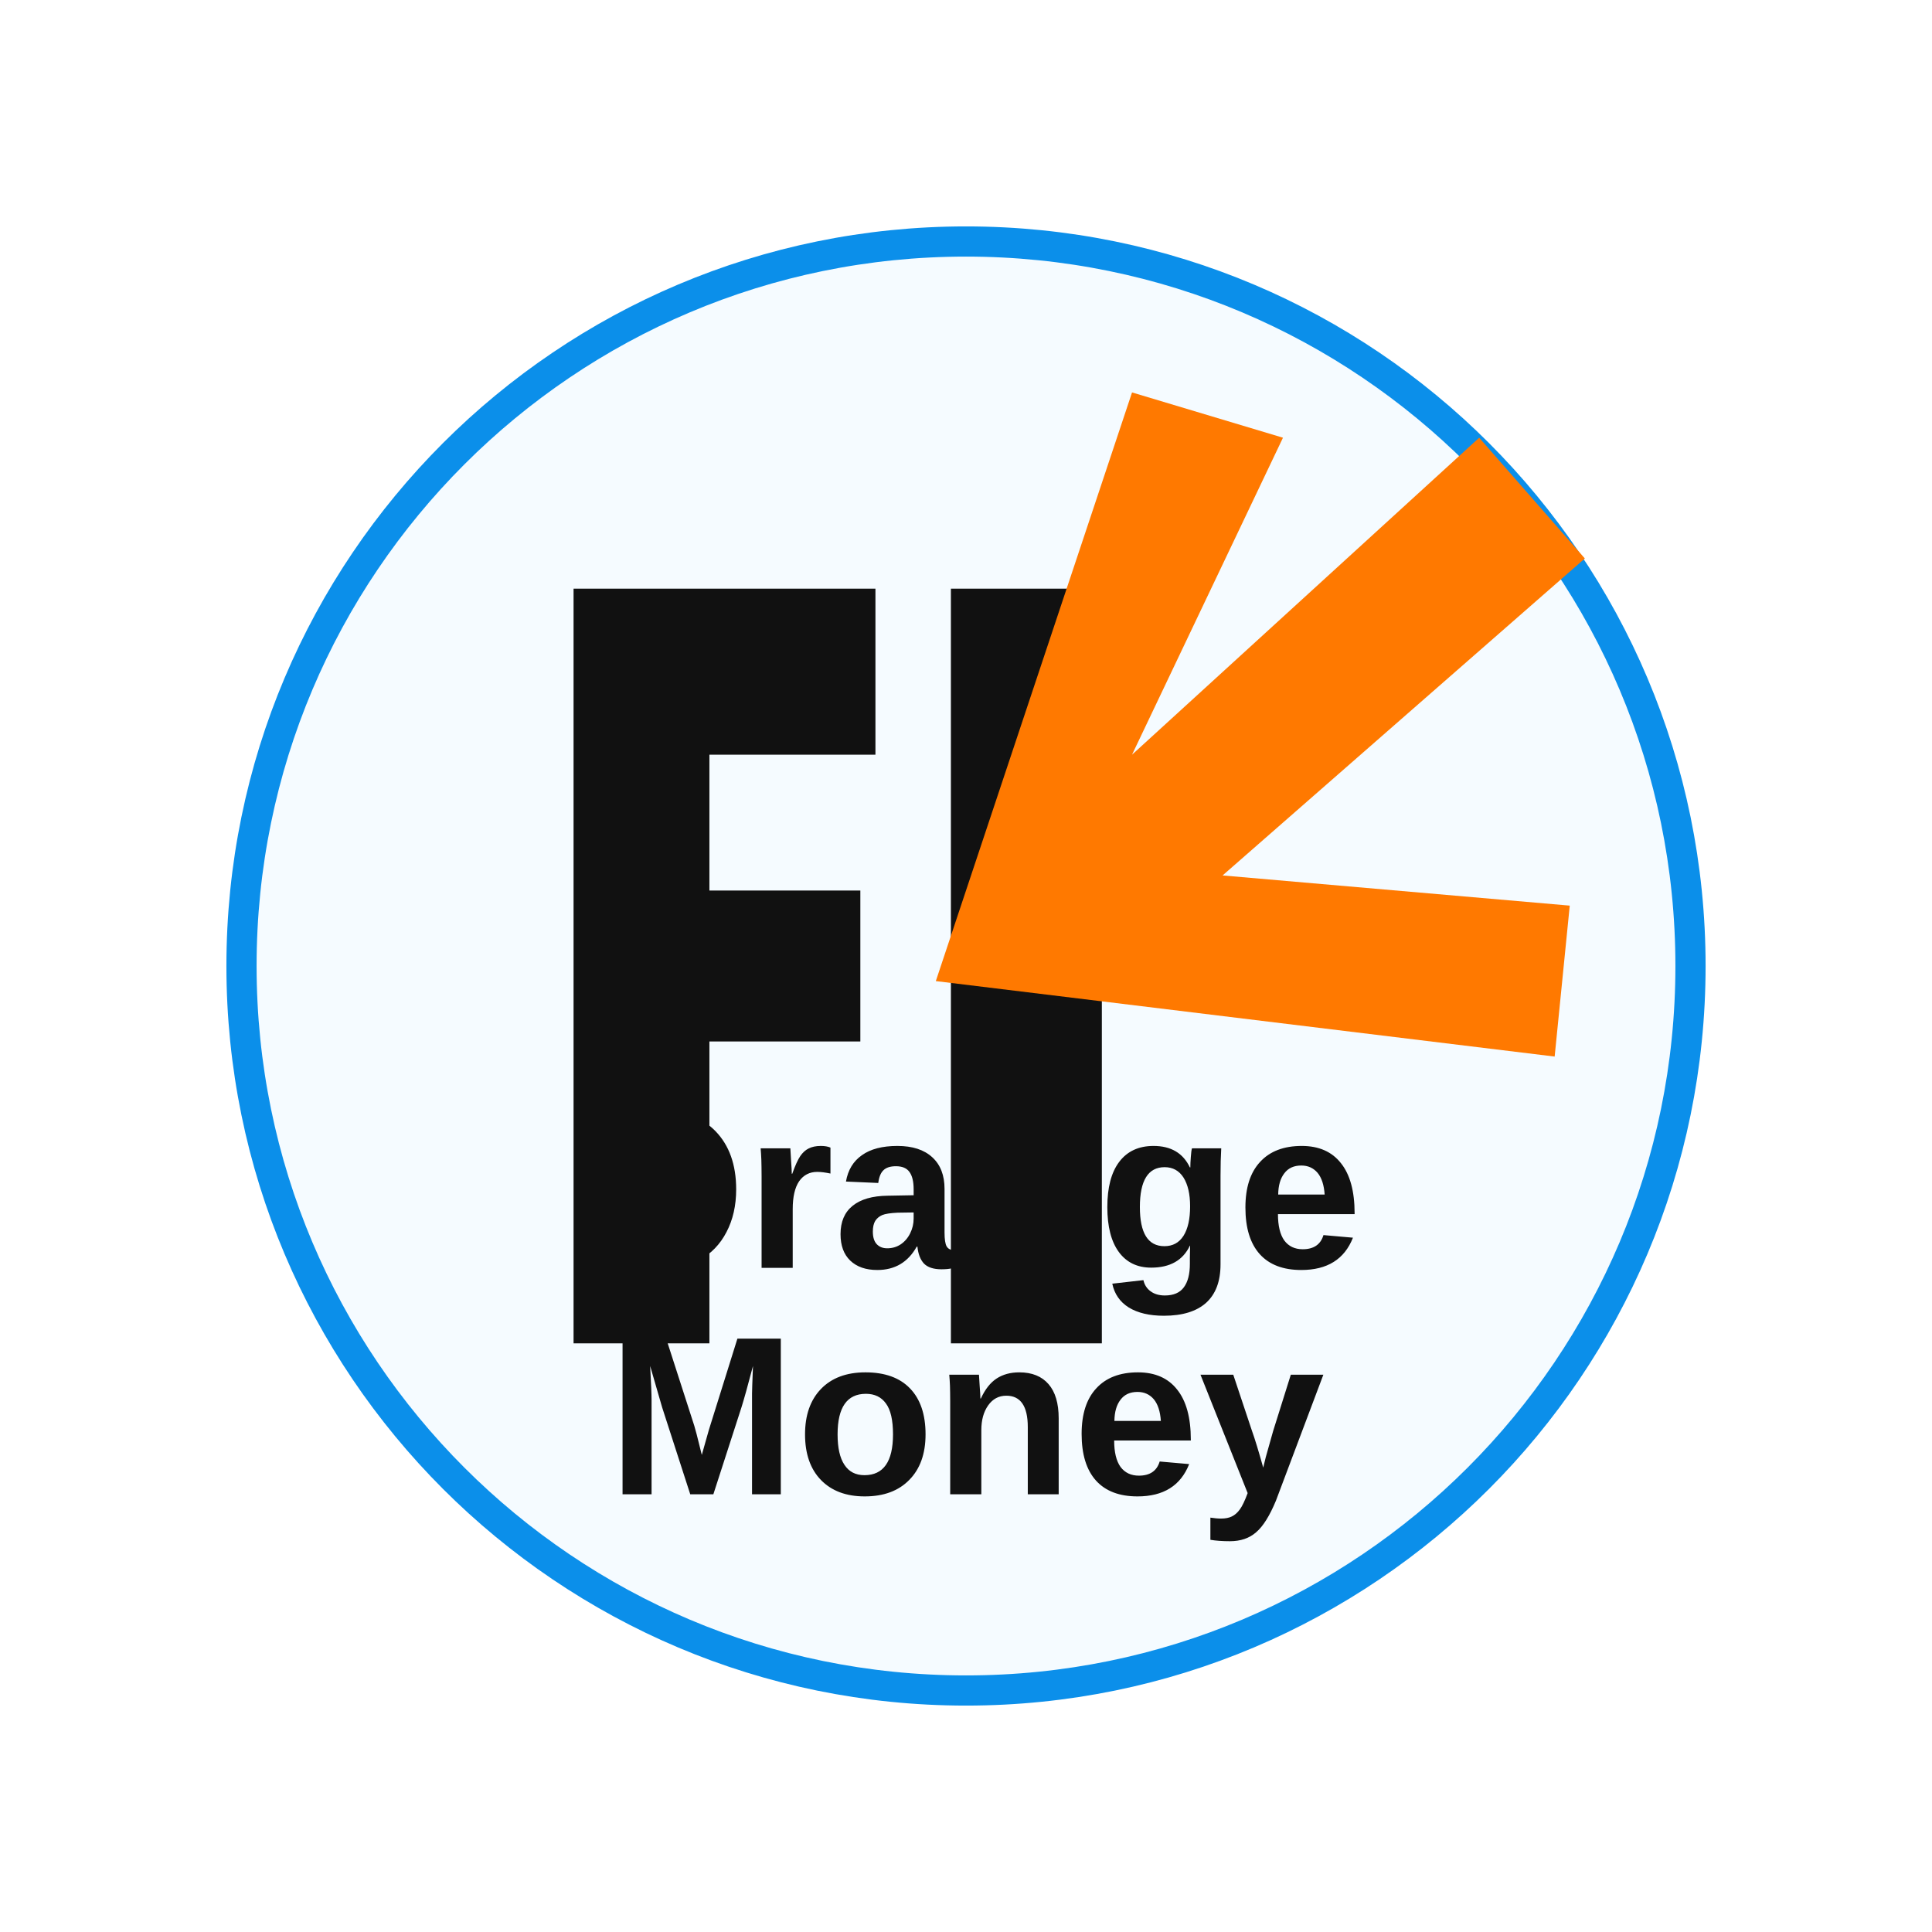
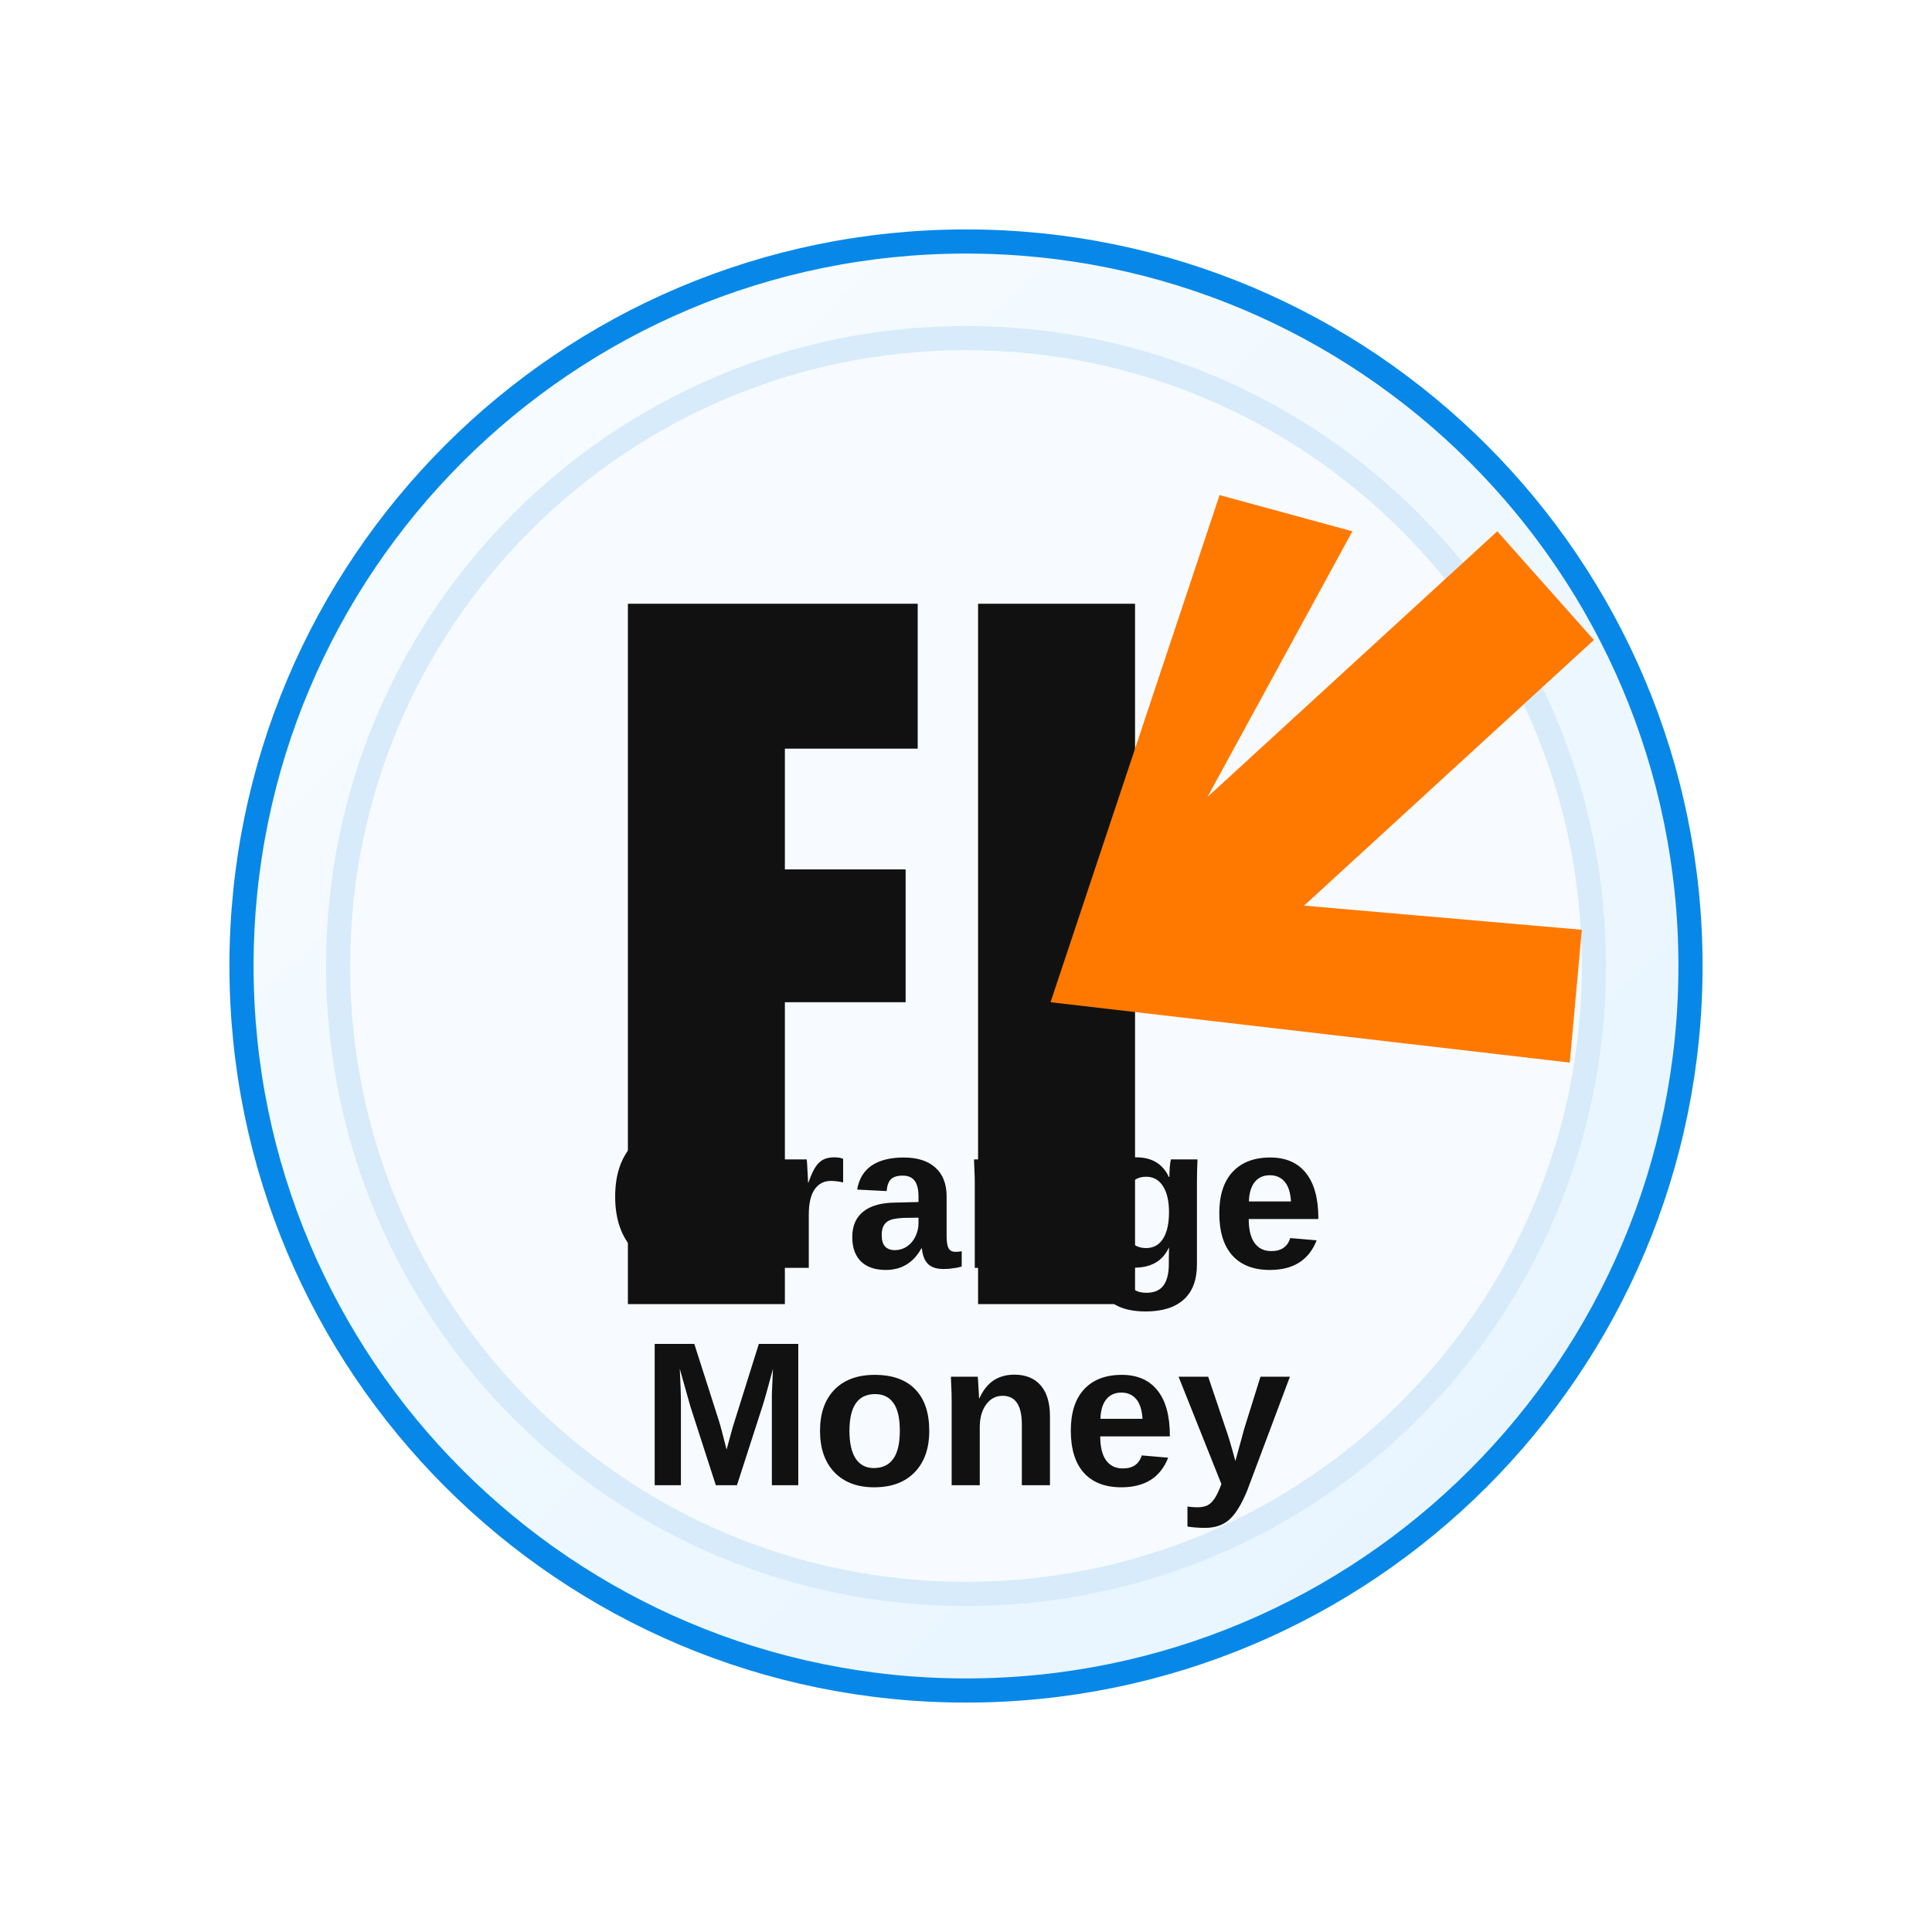
- <svg xmlns="http://www.w3.org/2000/svg" width="128" height="128" viewBox="0 0 128 128" role="img" aria-labelledby="title">
-   <circle cx="64" cy="64" r="48" fill="#F5FBFF" stroke="#0B8FEA" stroke-width="2" />
-   <path d="M38 39h20v11H47v9h10v10H47v20H38V39Z" fill="#111" />
-   <path d="M63 39h10v50H63V39Z" fill="#111" />
-   <path d="M75 50l23-21 7 8-24 21 23 2-1 10-41-5 13-39 10 3-10 21Z" fill="#FF7900" />
-   <text x="64" y="84" text-anchor="middle" font-family="Arial, Helvetica, sans-serif" font-size="15" font-weight="900" fill="#111">Orange</text>
-   <text x="64" y="99" text-anchor="middle" font-family="Arial, Helvetica, sans-serif" font-size="15" font-weight="900" fill="#111">Money</text>
+ <svg xmlns="http://www.w3.org/2000/svg" width="160" height="160" viewBox="0 0 160 160" role="img" aria-labelledby="title">
+   <defs>
+     <linearGradient id="om-ring" x1="28" y1="24" x2="132" y2="136" gradientUnits="userSpaceOnUse">
+       <stop stop-color="#F8FCFF" />
+       <stop offset="1" stop-color="#E6F4FF" />
+     </linearGradient>
+   </defs>
+   <circle cx="80" cy="80" r="60" fill="url(#om-ring)" stroke="#0788E8" stroke-width="2" />
+   <circle cx="80" cy="80" r="52" fill="#F7FBFF" stroke="#D7EBFA" stroke-width="2" />
+   <g transform="translate(44 40)">
+     <path d="M8 10h24v12H21v10h10v11H21v25H8V10Z" fill="#111" />
+     <path d="M37 10h13v58H37V10Z" fill="#111" />
+     <path d="M56 26 80 4l8 9-24 22 23 2-1 11-43-5L57 1l11 3-12 22Z" fill="#FF7900" />
+   </g>
+   <text x="80" y="105" text-anchor="middle" font-family="Arial, Helvetica, sans-serif" font-size="17" font-weight="900" fill="#111">Orange</text>
+   <text x="80" y="123" text-anchor="middle" font-family="Arial, Helvetica, sans-serif" font-size="17" font-weight="900" fill="#111">Money</text>
</svg>
